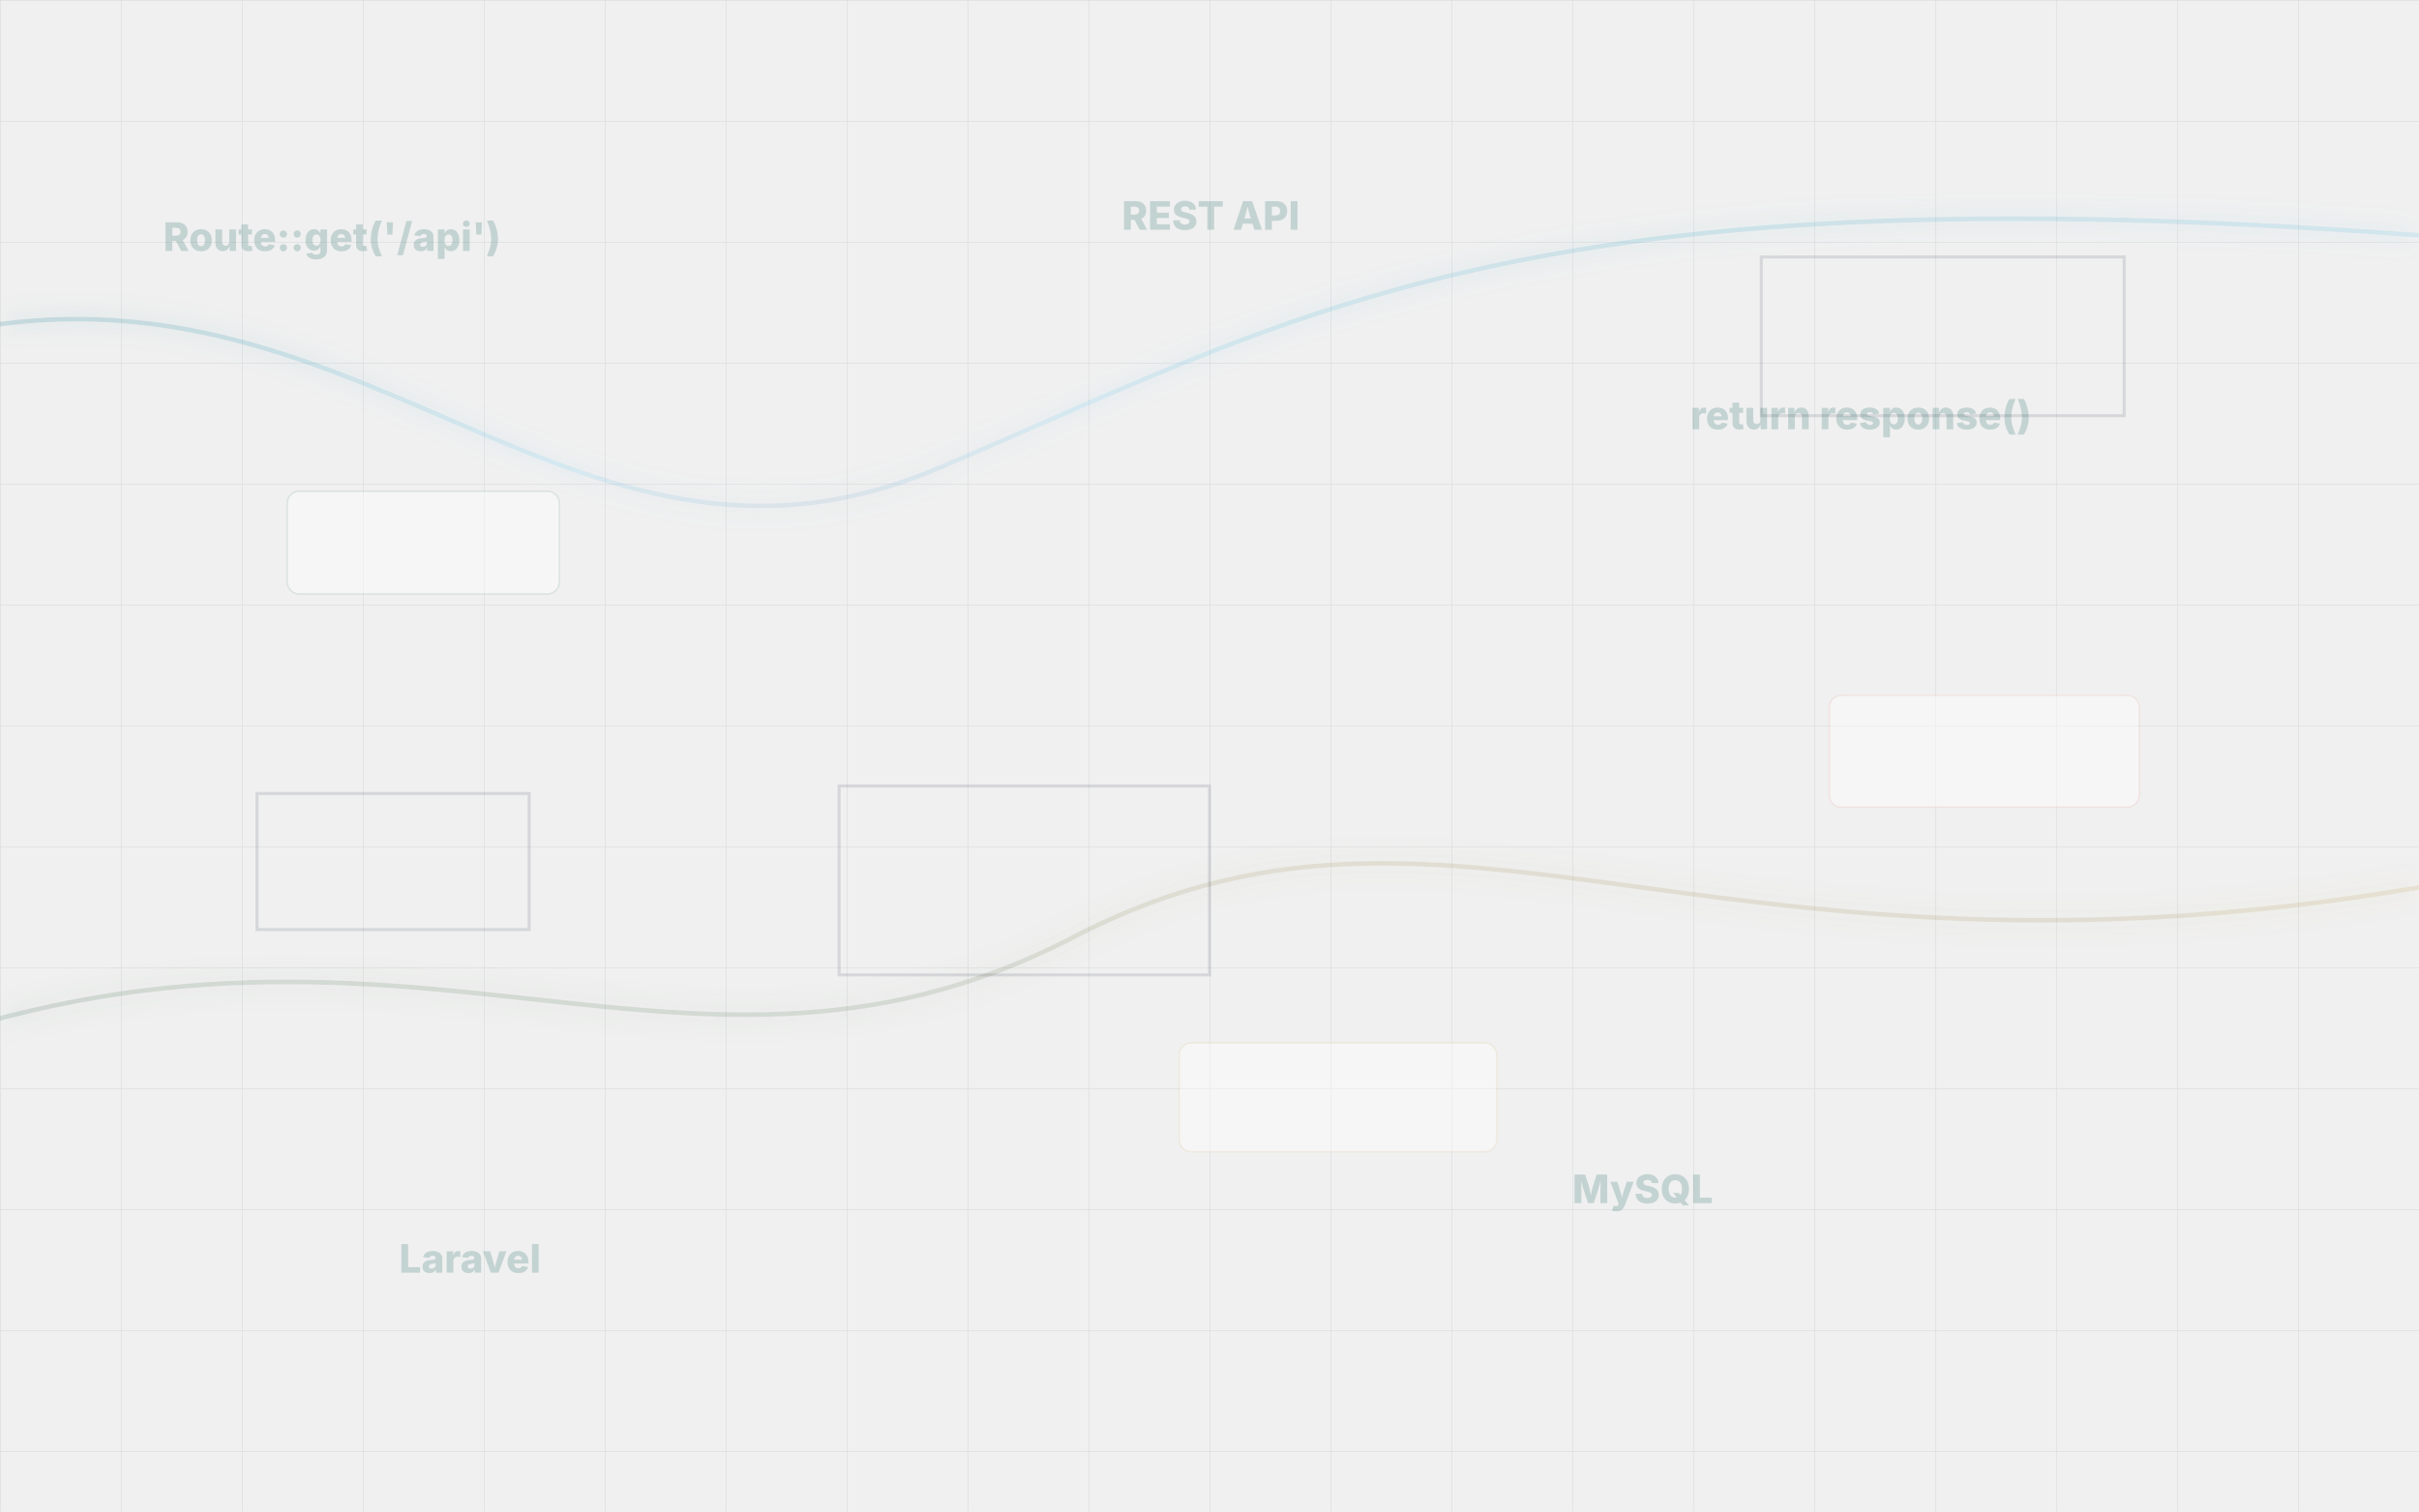
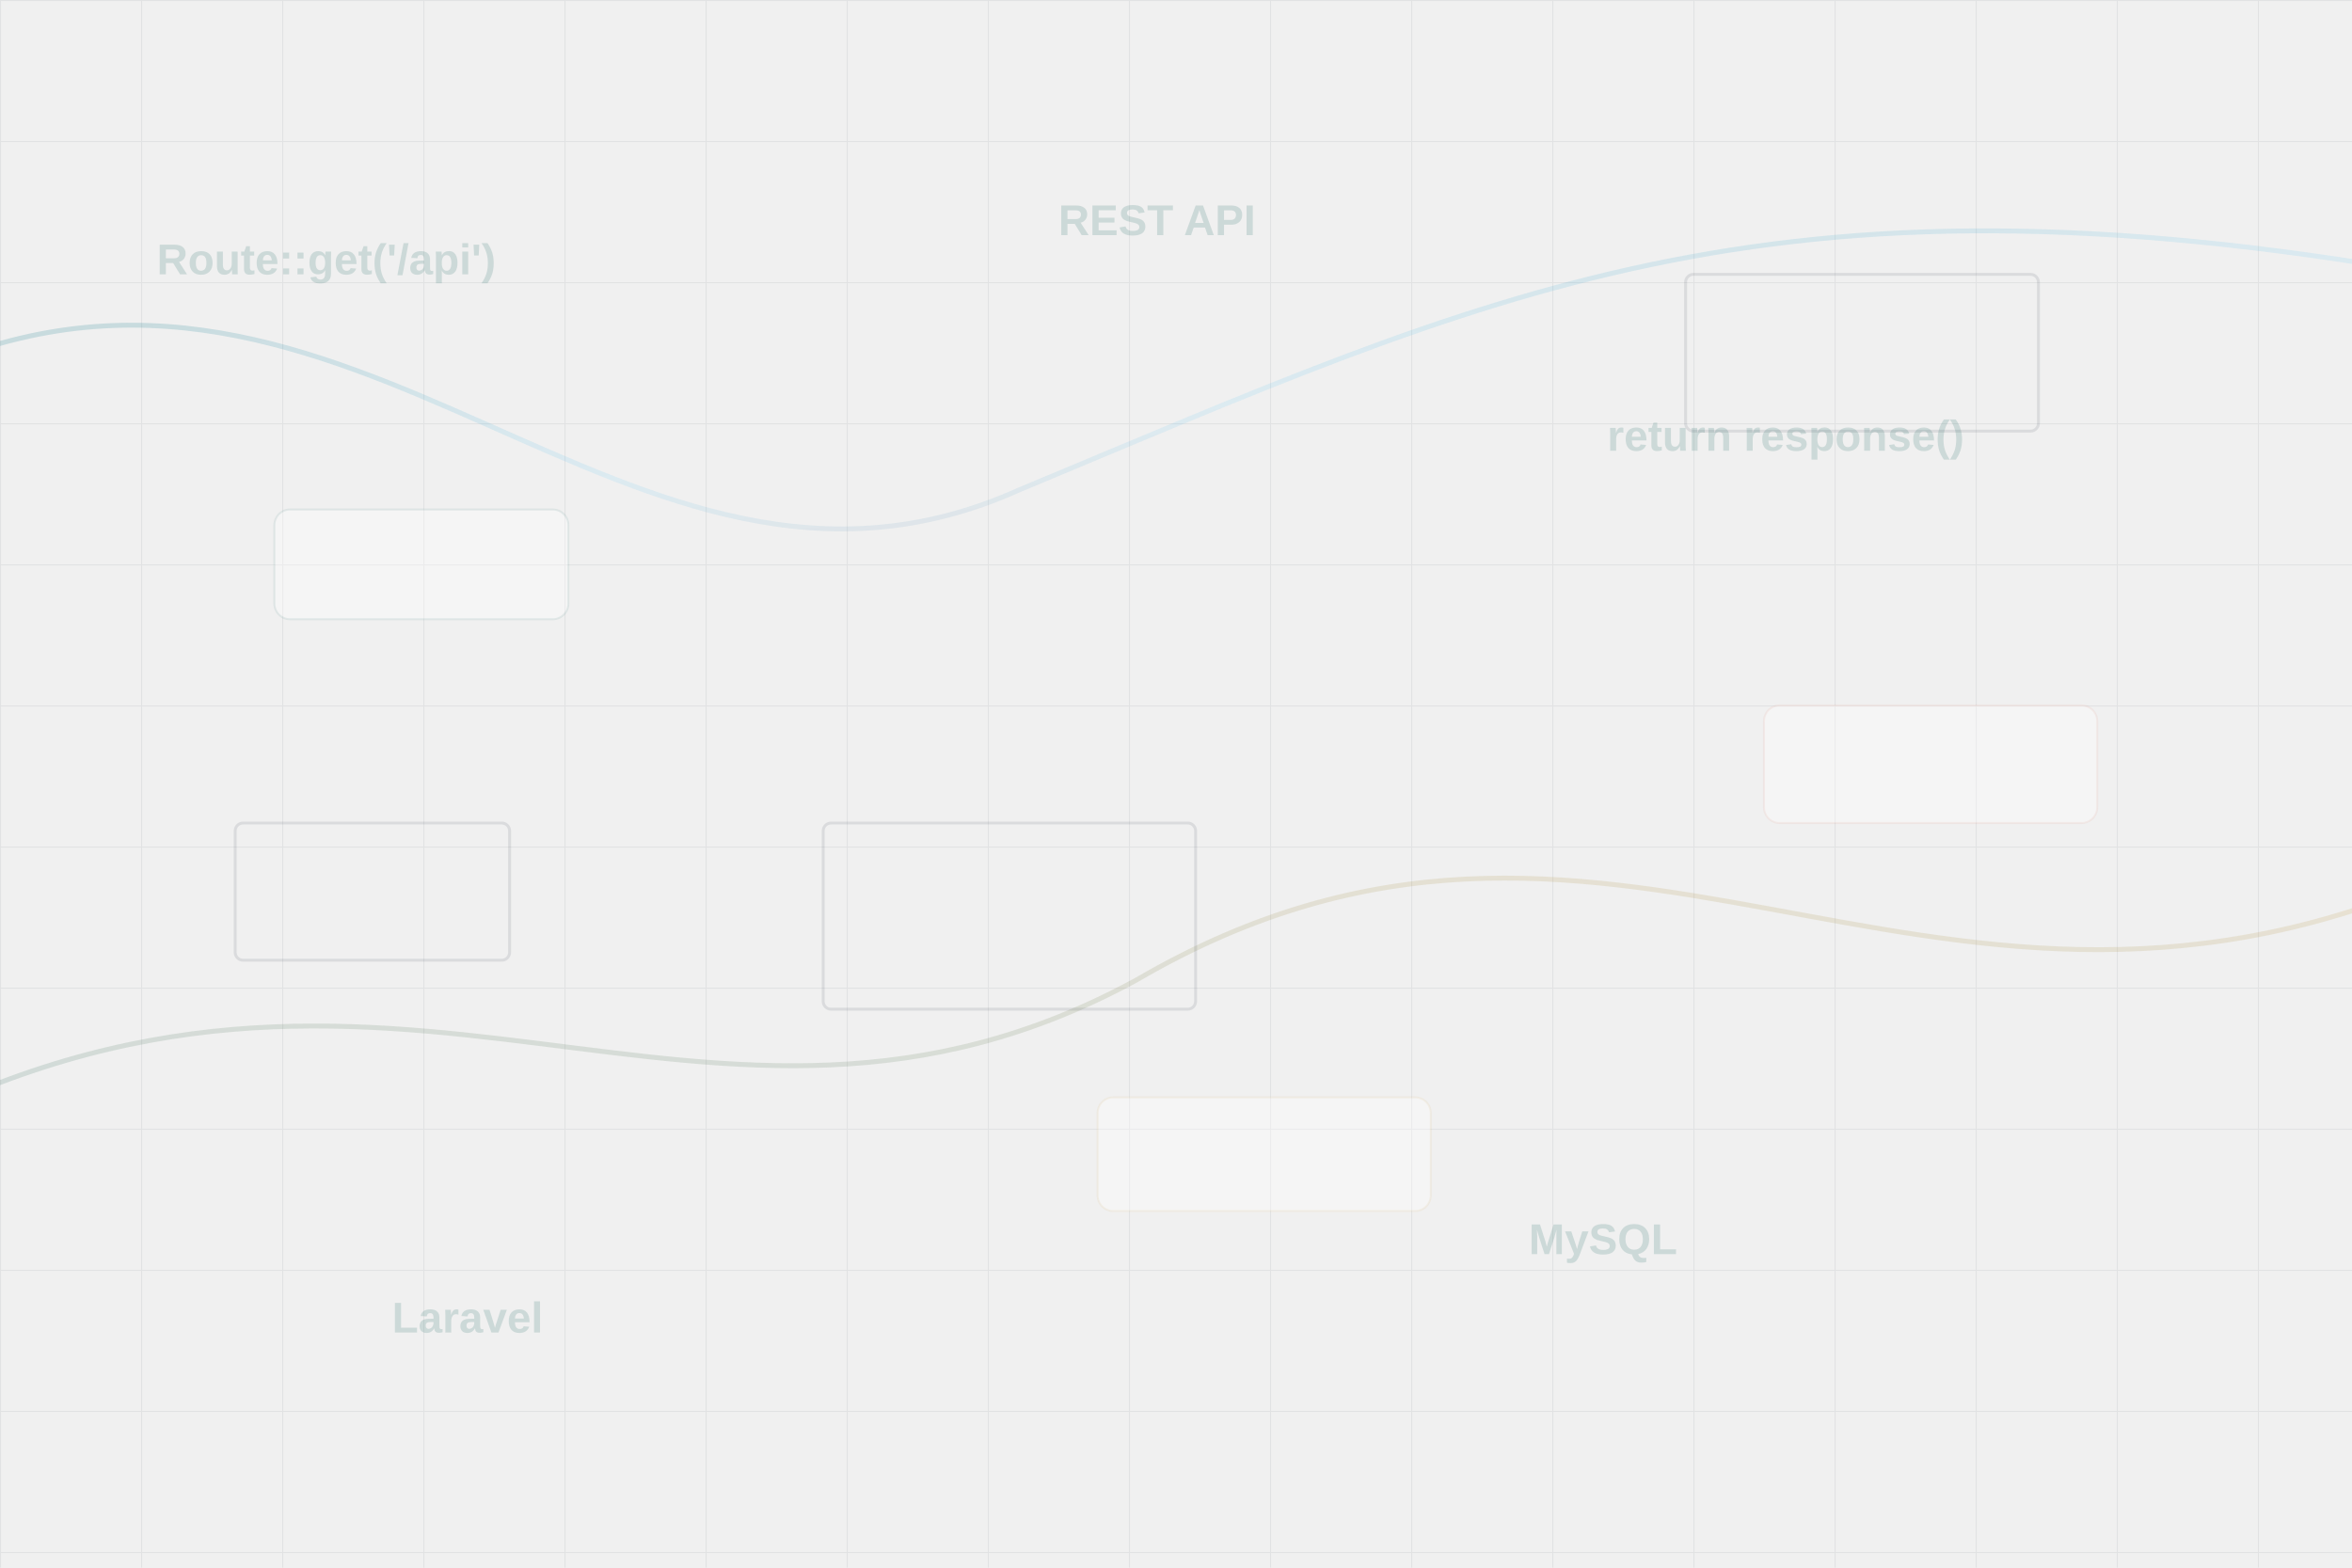
- <svg xmlns="http://www.w3.org/2000/svg" width="1600" height="1000" viewBox="0 0 1600 1000" preserveAspectRatio="xMidYMid slice">
+ <svg xmlns="http://www.w3.org/2000/svg" width="1200" height="800" viewBox="0 0 1200 800" preserveAspectRatio="xMidYMid slice">
  <defs>
    <linearGradient id="lineA" x1="0" y1="0" x2="1" y2="1">
-       <stop offset="0" stop-color="#0f5e59" stop-opacity="0.38" />
-       <stop offset="0.55" stop-color="#38bdf8" stop-opacity="0.22" />
-       <stop offset="1" stop-color="#d8573d" stop-opacity="0.30" />
+       <stop offset="0" stop-color="#0f5e59" stop-opacity="0.42" />
+       <stop offset="0.55" stop-color="#38bdf8" stop-opacity="0.2" />
+       <stop offset="1" stop-color="#d8573d" stop-opacity="0.32" />
    </linearGradient>
    <linearGradient id="lineB" x1="1" y1="0" x2="0" y2="1">
-       <stop offset="0" stop-color="#c8942c" stop-opacity="0.24" />
-       <stop offset="1" stop-color="#0f5e59" stop-opacity="0.30" />
+       <stop offset="0" stop-color="#c8942c" stop-opacity="0.28" />
+       <stop offset="1" stop-color="#0f5e59" stop-opacity="0.28" />
    </linearGradient>
-     <pattern id="grid" width="80" height="80" patternUnits="userSpaceOnUse">
-       <path d="M 80 0 L 0 0 0 80" fill="none" stroke="#182033" stroke-opacity="0.08" stroke-width="1" />
+     <pattern id="grid" width="72" height="72" patternUnits="userSpaceOnUse">
+       <path d="M 72 0 L 0 0 0 72" fill="none" stroke="#182033" stroke-opacity="0.07" stroke-width="1" />
    </pattern>
-     <filter id="softGlow" x="-40%" y="-40%" width="180%" height="180%">
-       <feGaussianBlur stdDeviation="8" result="blur" />
-       <feMerge>
-         <feMergeNode in="blur" />
-         <feMergeNode in="SourceGraphic" />
-       </feMerge>
-     </filter>
  </defs>
-   <rect width="1600" height="1000" fill="transparent" />
-   <rect width="1600" height="1000" fill="url(#grid)">
-     <animateTransform attributeName="transform" type="translate" values="0 0;80 80;0 0" dur="28s" repeatCount="indefinite" />
-   </rect>
-   <g opacity="0.58" filter="url(#softGlow)">
-     <path d="M-100 240 C220 120 360 420 620 310 C880 200 1030 95 1760 170" fill="none" stroke="url(#lineA)" stroke-width="3">
-       <animate attributeName="d" dur="14s" repeatCount="indefinite" values="M-100 240 C220 120 360 420 620 310 C880 200 1030 95 1760 170;                 M-100 280 C210 210 410 290 640 360 C900 445 1080 120 1760 230;                 M-100 240 C220 120 360 420 620 310 C880 200 1030 95 1760 170" />
-     </path>
-     <path d="M-130 720 C250 550 440 760 710 620 C980 480 1160 700 1730 560" fill="none" stroke="url(#lineB)" stroke-width="3">
-       <animate attributeName="d" dur="16s" repeatCount="indefinite" values="M-130 720 C250 550 440 760 710 620 C980 480 1160 700 1730 560;                 M-130 650 C260 780 480 560 760 650 C1030 740 1210 500 1730 620;                 M-130 720 C250 550 440 760 710 620 C980 480 1160 700 1730 560" />
-     </path>
+   <rect width="1200" height="800" fill="url(#grid)" />
+   <g opacity="0.55" fill="none" stroke-width="2.5" stroke-linecap="round">
+     <path d="M-40 190 C180 90 320 340 520 250 C760 150 900 80 1240 140" stroke="url(#lineA)" />
+     <path d="M-60 580 C200 440 360 620 580 500 C820 360 980 560 1240 450" stroke="url(#lineB)" />
  </g>
-   <g font-family="Inter, Arial, sans-serif" font-size="26" font-weight="800" fill="#0f5e59" opacity="0.20">
-     <text x="108" y="166">Route::get('/api')</text>
-     <text x="1118" y="284">return response()</text>
-     <text x="264" y="842">Laravel</text>
-     <text x="1040" y="796">MySQL</text>
-     <text x="742" y="152">REST API</text>
-     <animateTransform attributeName="transform" type="translate" values="0 0;0 -28;0 0" dur="10s" repeatCount="indefinite" />
+   <g font-family="IBM Plex Sans, Arial, sans-serif" font-size="22" font-weight="700" fill="#0f5e59" opacity="0.16">
+     <text x="80" y="140">Route::get('/api')</text>
+     <text x="820" y="230">return response()</text>
+     <text x="200" y="680">Laravel</text>
+     <text x="780" y="640">MySQL</text>
+     <text x="540" y="120">REST API</text>
  </g>
-   <g opacity="0.38">
-     <rect x="190" y="325" width="180" height="68" rx="8" fill="#ffffff" stroke="#0f5e59" stroke-opacity="0.28">
-       <animateTransform attributeName="transform" type="translate" values="0 0;34 -20;0 0" dur="12s" repeatCount="indefinite" />
-     </rect>
-     <rect x="1210" y="460" width="205" height="74" rx="8" fill="#ffffff" stroke="#d8573d" stroke-opacity="0.24">
-       <animateTransform attributeName="transform" type="translate" values="0 0;-42 24;0 0" dur="13s" repeatCount="indefinite" />
-     </rect>
-     <rect x="780" y="690" width="210" height="72" rx="8" fill="#ffffff" stroke="#c8942c" stroke-opacity="0.26">
-       <animateTransform attributeName="transform" type="translate" values="0 0;24 30;0 0" dur="15s" repeatCount="indefinite" />
-     </rect>
+   <g opacity="0.32">
+     <rect x="140" y="260" width="150" height="56" rx="8" fill="#ffffff" stroke="#0f5e59" stroke-opacity="0.26" />
+     <rect x="900" y="360" width="170" height="60" rx="8" fill="#ffffff" stroke="#d8573d" stroke-opacity="0.22" />
+     <rect x="560" y="560" width="170" height="58" rx="8" fill="#ffffff" stroke="#c8942c" stroke-opacity="0.24" />
  </g>
-   <g fill="none" stroke="#182033" stroke-opacity="0.12" stroke-width="2">
-     <path d="M170 525 h180 v90 h-180 z" />
-     <path d="M1165 170 h240 v105 h-240 z" />
-     <path d="M555 520 h245 v125 h-245 z" />
-     <animateTransform attributeName="transform" type="translate" values="0 0;0 22;0 0" dur="18s" repeatCount="indefinite" />
+   <g fill="none" stroke="#182033" stroke-opacity="0.1" stroke-width="1.5">
+     <rect x="120" y="420" width="140" height="70" rx="4" />
+     <rect x="860" y="140" width="180" height="80" rx="4" />
+     <rect x="420" y="420" width="190" height="95" rx="4" />
  </g>
</svg>
